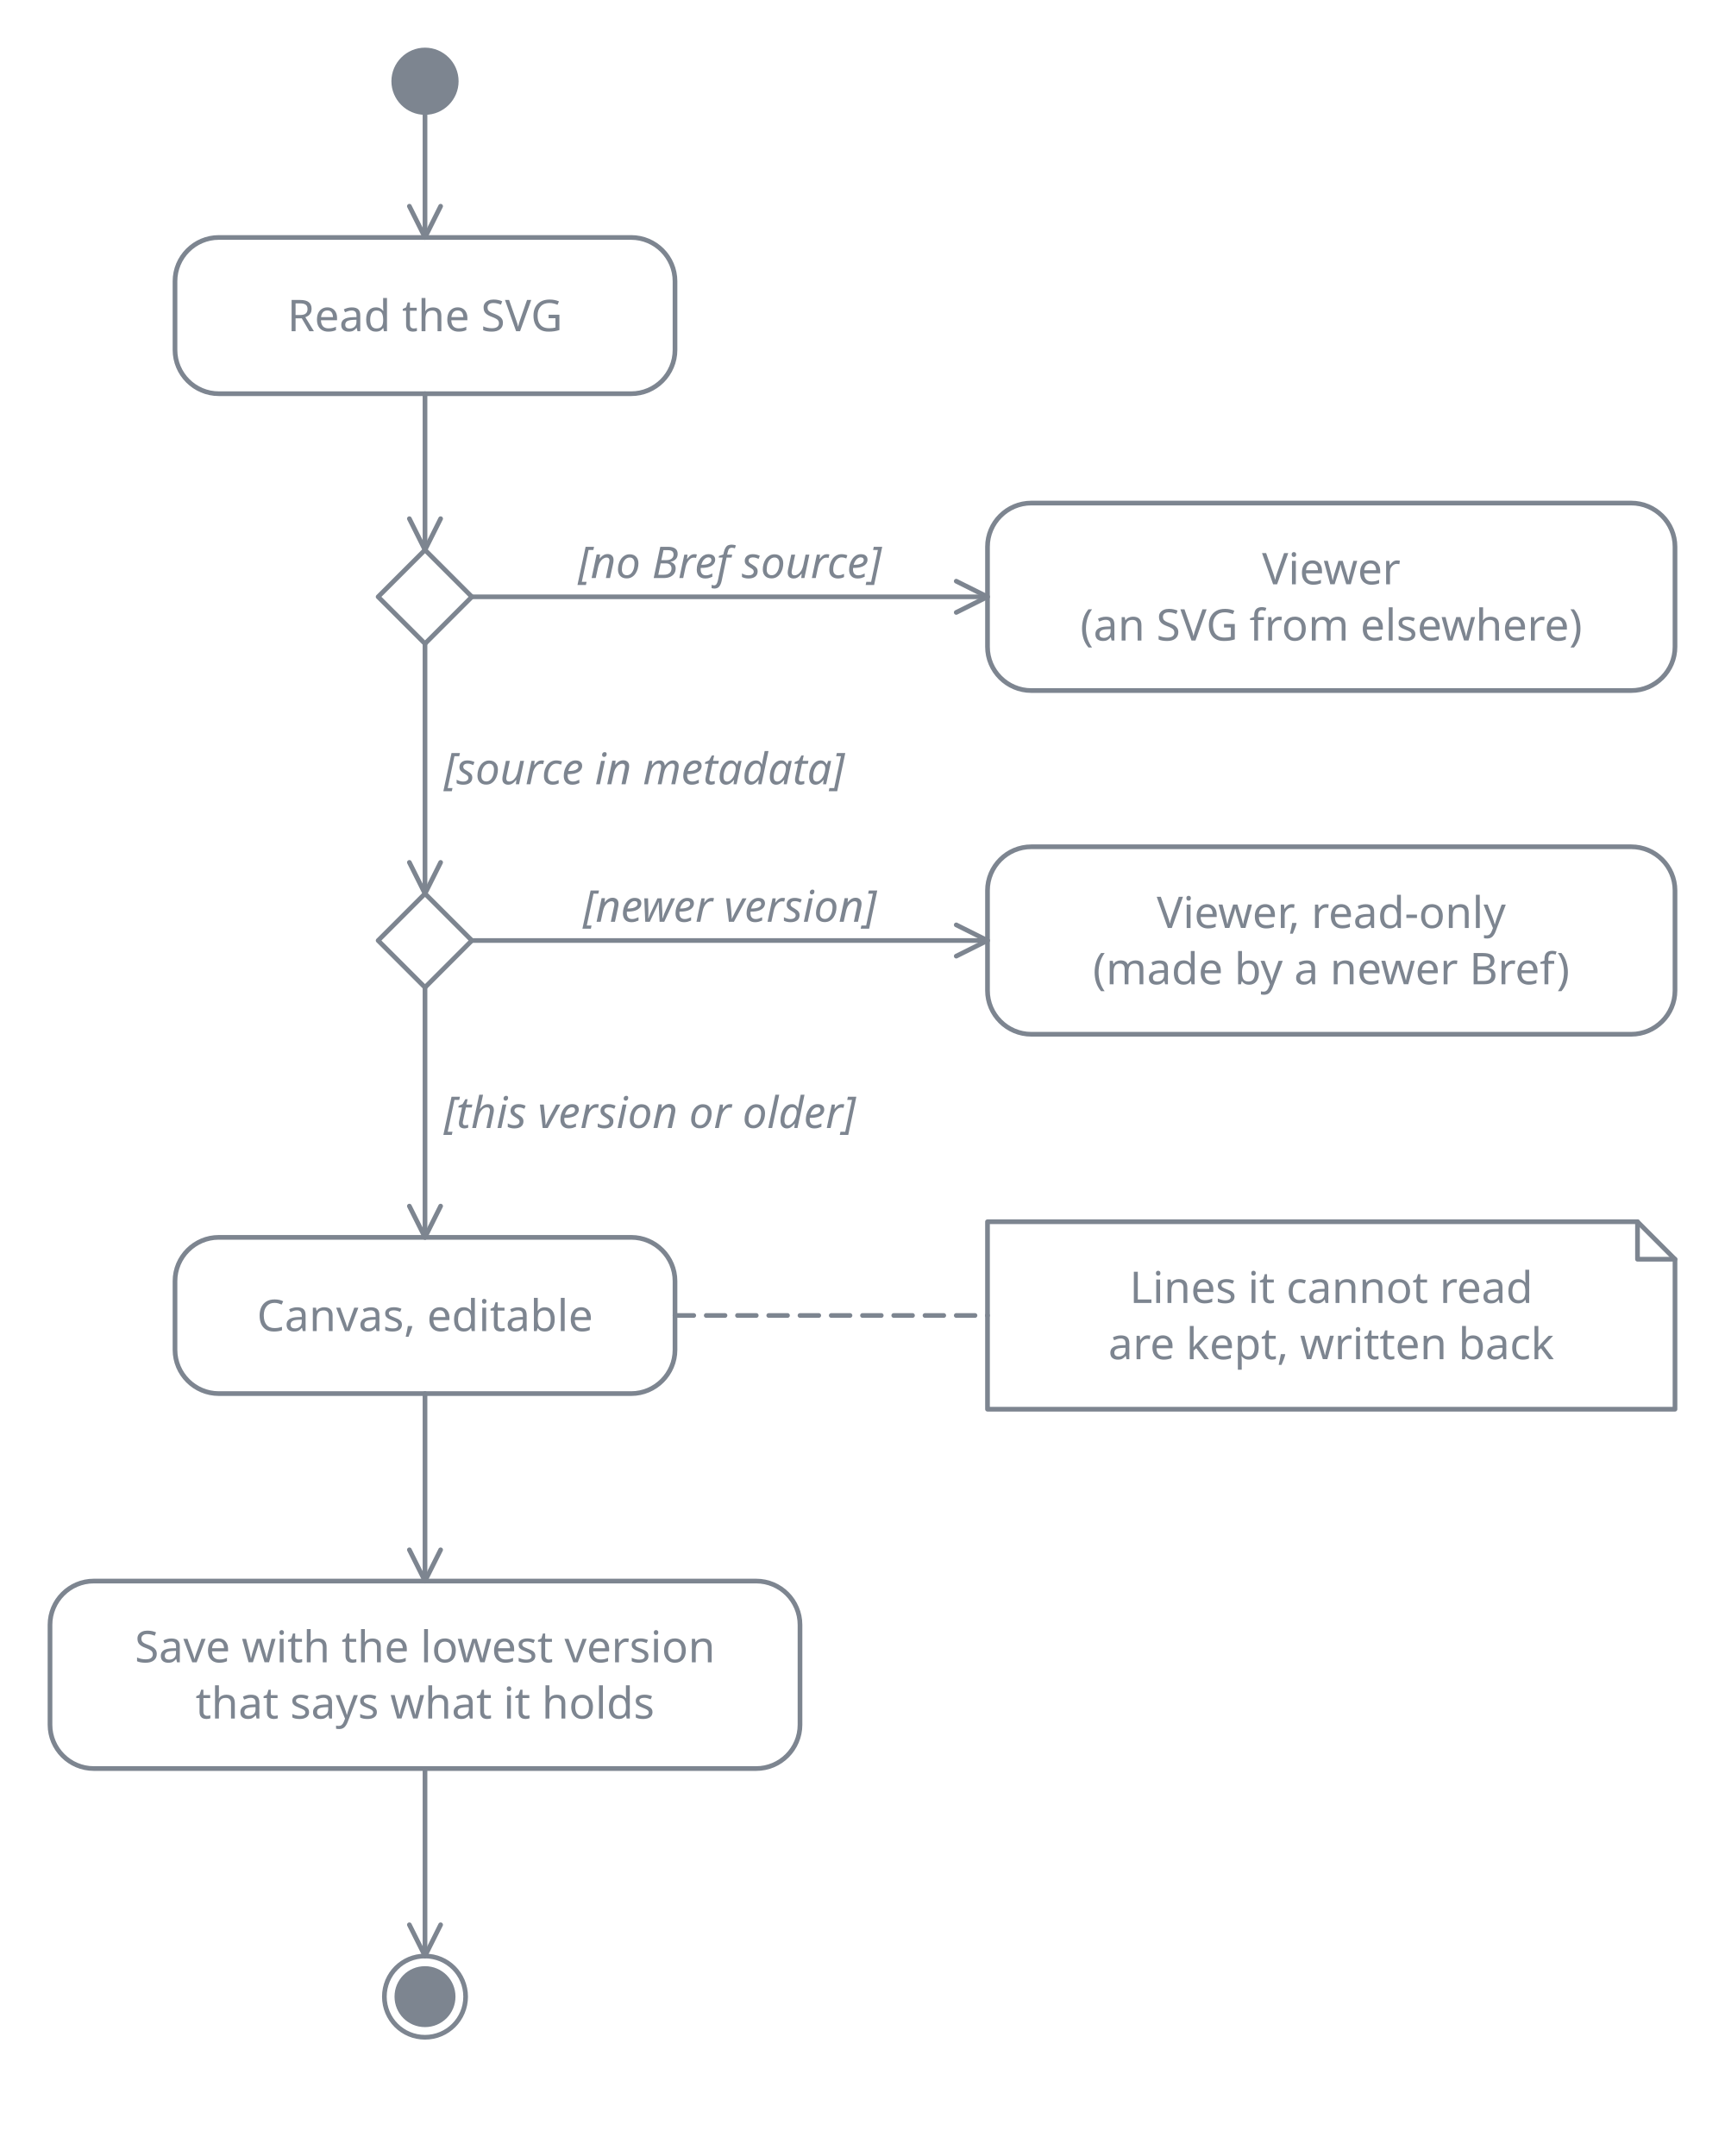
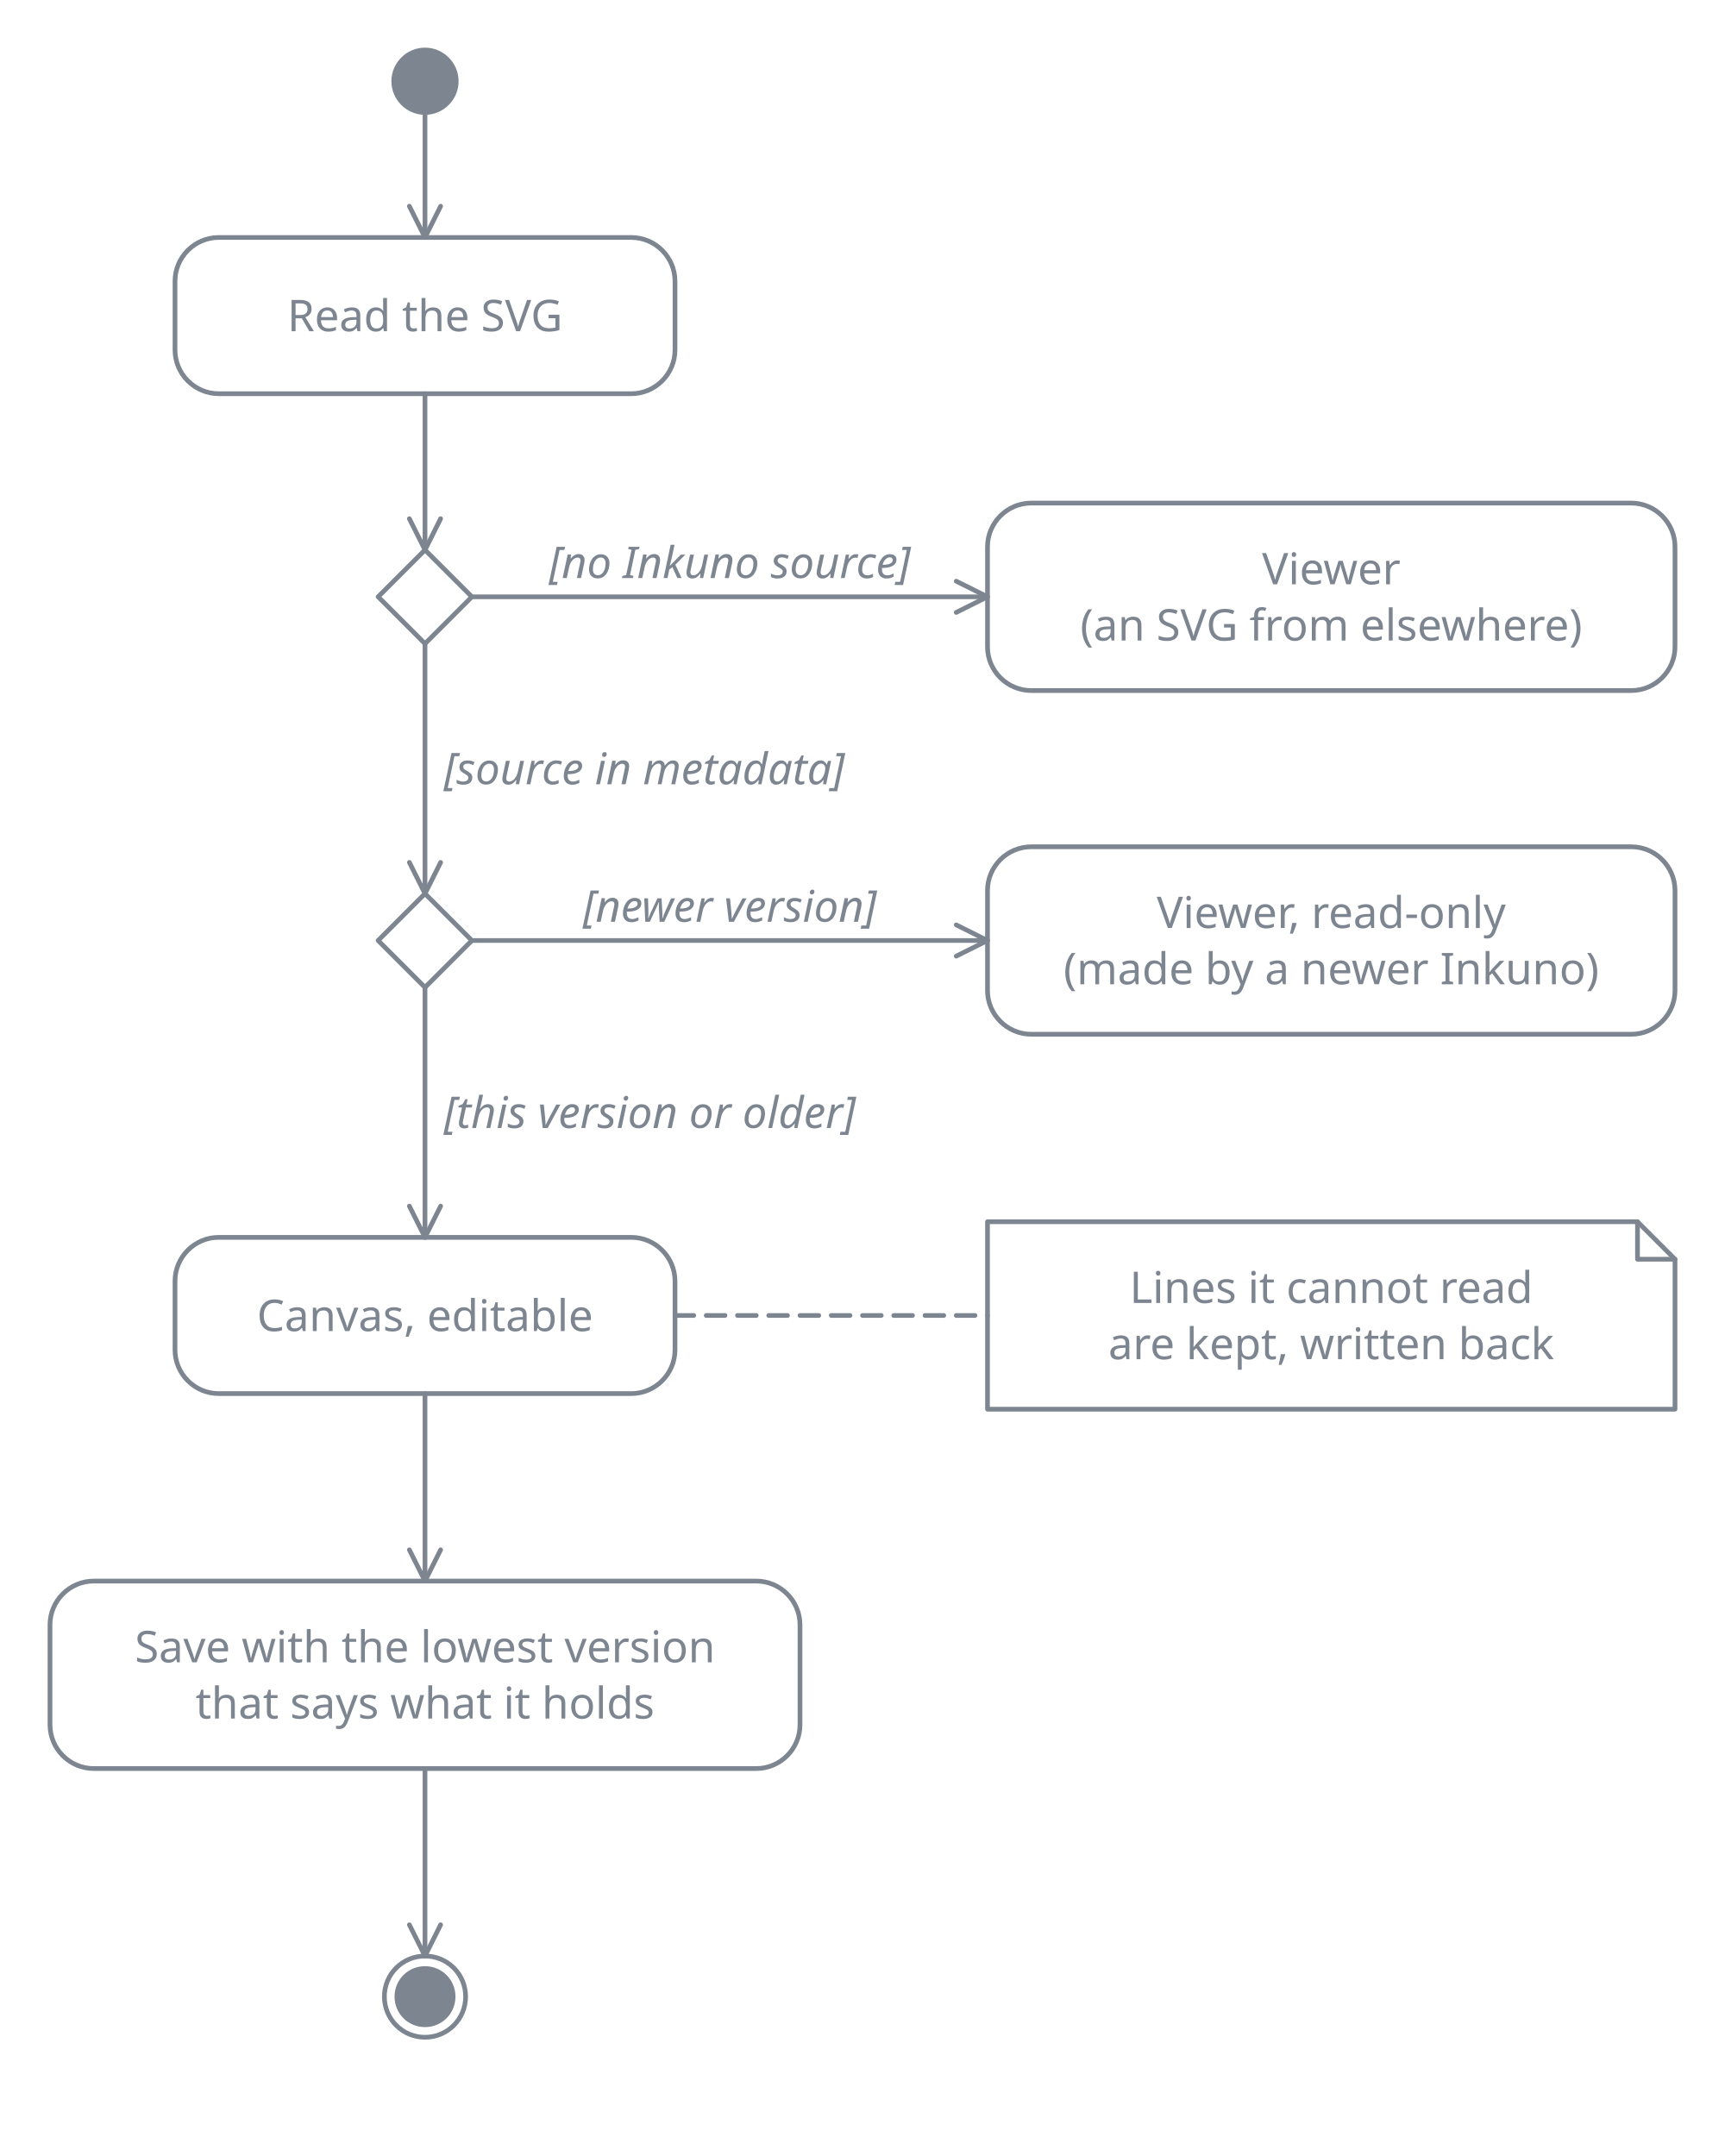
<svg xmlns="http://www.w3.org/2000/svg" width="552" height="690" viewBox="104 14 552 690" fill="none" stroke-width="1.5" stroke-linecap="round" stroke-linejoin="round" font-family="sans-serif" font-size="14">
  <path d="M250 40C250 45.5 245.5 50 240 50C234.5 50 230 45.5 230 40C230 34.5 234.5 30 240 30C245.5 30 250 34.5 250 40Z" stroke="#7d8590" fill="#7d8590" />
  <path d="M174 90L306 90C313.7 90 320 96.3 320 104L320 126C320 133.7 313.7 140 306 140L174 140C166.3 140 160 133.7 160 126L160 104C160 96.3 166.3 90 174 90Z" stroke="#7d8590" />
  <text x="240" y="120" text-anchor="middle" fill="#7d8590" stroke="none">Read the SVG</text>
  <path d="M240 190L255 205L240 220L225 205Z" stroke="#7d8590" />
  <path d="M434 175L626 175C633.7 175 640 181.3 640 189L640 221C640 228.7 633.7 235 626 235L434 235C426.3 235 420 228.7 420 221L420 189C420 181.3 426.3 175 434 175Z" stroke="#7d8590" />
  <text x="530" y="201" text-anchor="middle" fill="#7d8590" stroke="none">Viewer</text>
  <text x="530" y="219" text-anchor="middle" fill="#7d8590" stroke="none">(an SVG from elsewhere)</text>
  <path d="M240 300L255 315L240 330L225 315Z" stroke="#7d8590" />
  <path d="M434 285L626 285C633.7 285 640 291.3 640 299L640 331C640 338.7 633.7 345 626 345L434 345C426.3 345 420 338.7 420 331L420 299C420 291.3 426.3 285 434 285Z" stroke="#7d8590" />
  <text x="530" y="311" text-anchor="middle" fill="#7d8590" stroke="none">Viewer, read-only</text>
-   <text x="530" y="329" text-anchor="middle" fill="#7d8590" stroke="none">(made by a newer Bref)</text>
+   <text x="530" y="329" text-anchor="middle" fill="#7d8590" stroke="none">(made by a newer Inkuno)</text>
  <path d="M174 410L306 410C313.7 410 320 416.3 320 424L320 446C320 453.7 313.7 460 306 460L174 460C166.3 460 160 453.7 160 446L160 424C160 416.3 166.3 410 174 410Z" stroke="#7d8590" />
  <text x="240" y="440" text-anchor="middle" fill="#7d8590" stroke="none">Canvas, editable</text>
  <path d="M420 405L628 405L640 417L640 465L420 465Z" stroke="#7d8590" />
  <path d="M628 405L628 417L640 417" stroke="#7d8590" />
  <text x="530" y="431" text-anchor="middle" fill="#7d8590" stroke="none">Lines it cannot read</text>
  <text x="530" y="449" text-anchor="middle" fill="#7d8590" stroke="none">are kept, written back</text>
  <path d="M134 520L346 520C353.7 520 360 526.3 360 534L360 566C360 573.7 353.7 580 346 580L134 580C126.3 580 120 573.7 120 566L120 534C120 526.3 126.3 520 134 520Z" stroke="#7d8590" />
  <text x="240" y="546" text-anchor="middle" fill="#7d8590" stroke="none">Save with the lowest version</text>
  <text x="240" y="564" text-anchor="middle" fill="#7d8590" stroke="none">that says what it holds</text>
  <path d="M253 653C253 660.2 247.2 666 240 666C232.8 666 227 660.2 227 653C227 645.8 232.8 640 240 640C247.2 640 253 645.8 253 653Z" stroke="#7d8590" />
  <path d="M249 653C249 658 245 662 240 662C235 662 231 658 231 653C231 648 235 644 240 644C245 644 249 648 249 653Z" stroke="#7d8590" fill="#7d8590" />
  <path d="M240 50L240 90" stroke="#7d8590" />
  <path d="M235 80L240 90L245 80" stroke="#7d8590" />
  <path d="M240 140L240 190" stroke="#7d8590" />
  <path d="M235 180L240 190L245 180" stroke="#7d8590" />
  <path d="M255 205L420 205" stroke="#7d8590" />
  <path d="M410 210L420 205L410 200" stroke="#7d8590" />
-   <text x="337.5" y="199" text-anchor="middle" font-style="italic" fill="#7d8590" stroke="none">[no Bref source]</text>
+   <text x="337.5" y="199" text-anchor="middle" font-style="italic" fill="#7d8590" stroke="none">[no Inkuno source]</text>
  <path d="M240 220L240 300" stroke="#7d8590" />
  <path d="M235 290L240 300L245 290" stroke="#7d8590" />
  <text x="246" y="265" font-style="italic" fill="#7d8590" stroke="none">[source in metadata]</text>
  <path d="M255 315L420 315" stroke="#7d8590" />
  <path d="M410 320L420 315L410 310" stroke="#7d8590" />
  <text x="337.5" y="309" text-anchor="middle" font-style="italic" fill="#7d8590" stroke="none">[newer version]</text>
  <path d="M240 330L240 410" stroke="#7d8590" />
  <path d="M235 400L240 410L245 400" stroke="#7d8590" />
  <text x="246" y="375" font-style="italic" fill="#7d8590" stroke="none">[this version or older]</text>
  <path d="M320 435L420 435" stroke="#7d8590" stroke-dasharray="6 4" />
  <path d="M240 460L240 520" stroke="#7d8590" />
  <path d="M235 510L240 520L245 510" stroke="#7d8590" />
  <path d="M240 580L240 640" stroke="#7d8590" />
  <path d="M235 630L240 640L245 630" stroke="#7d8590" />
</svg>
